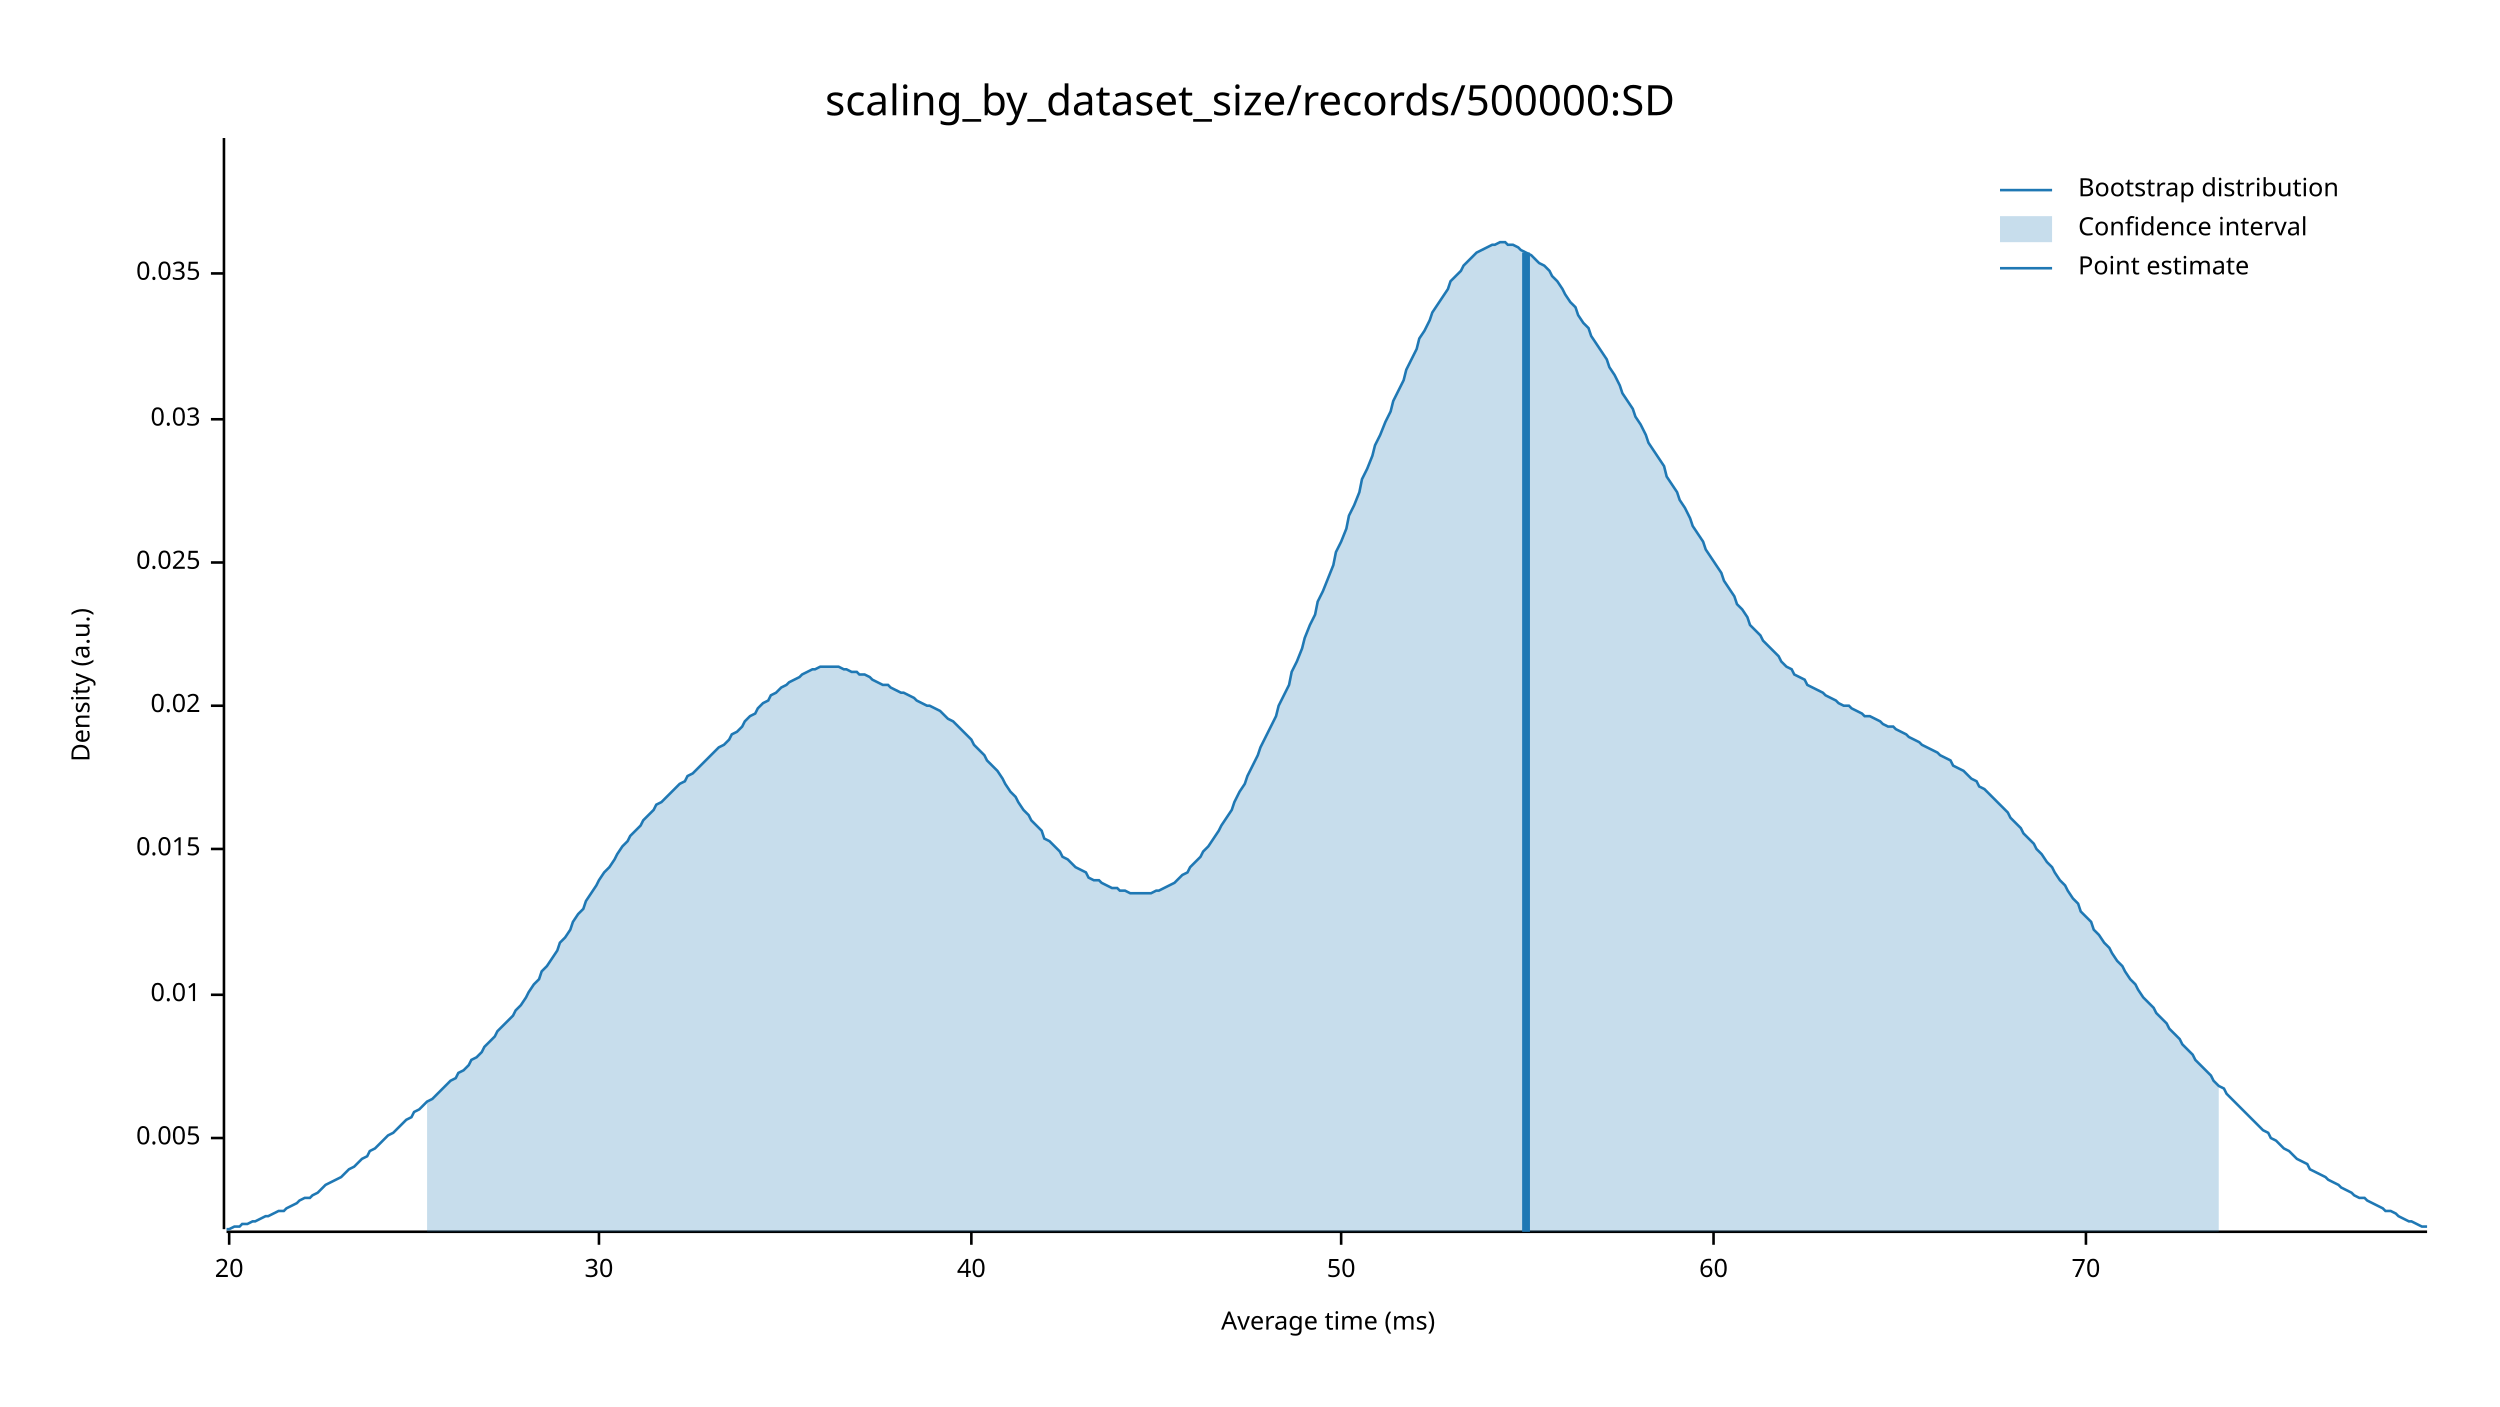
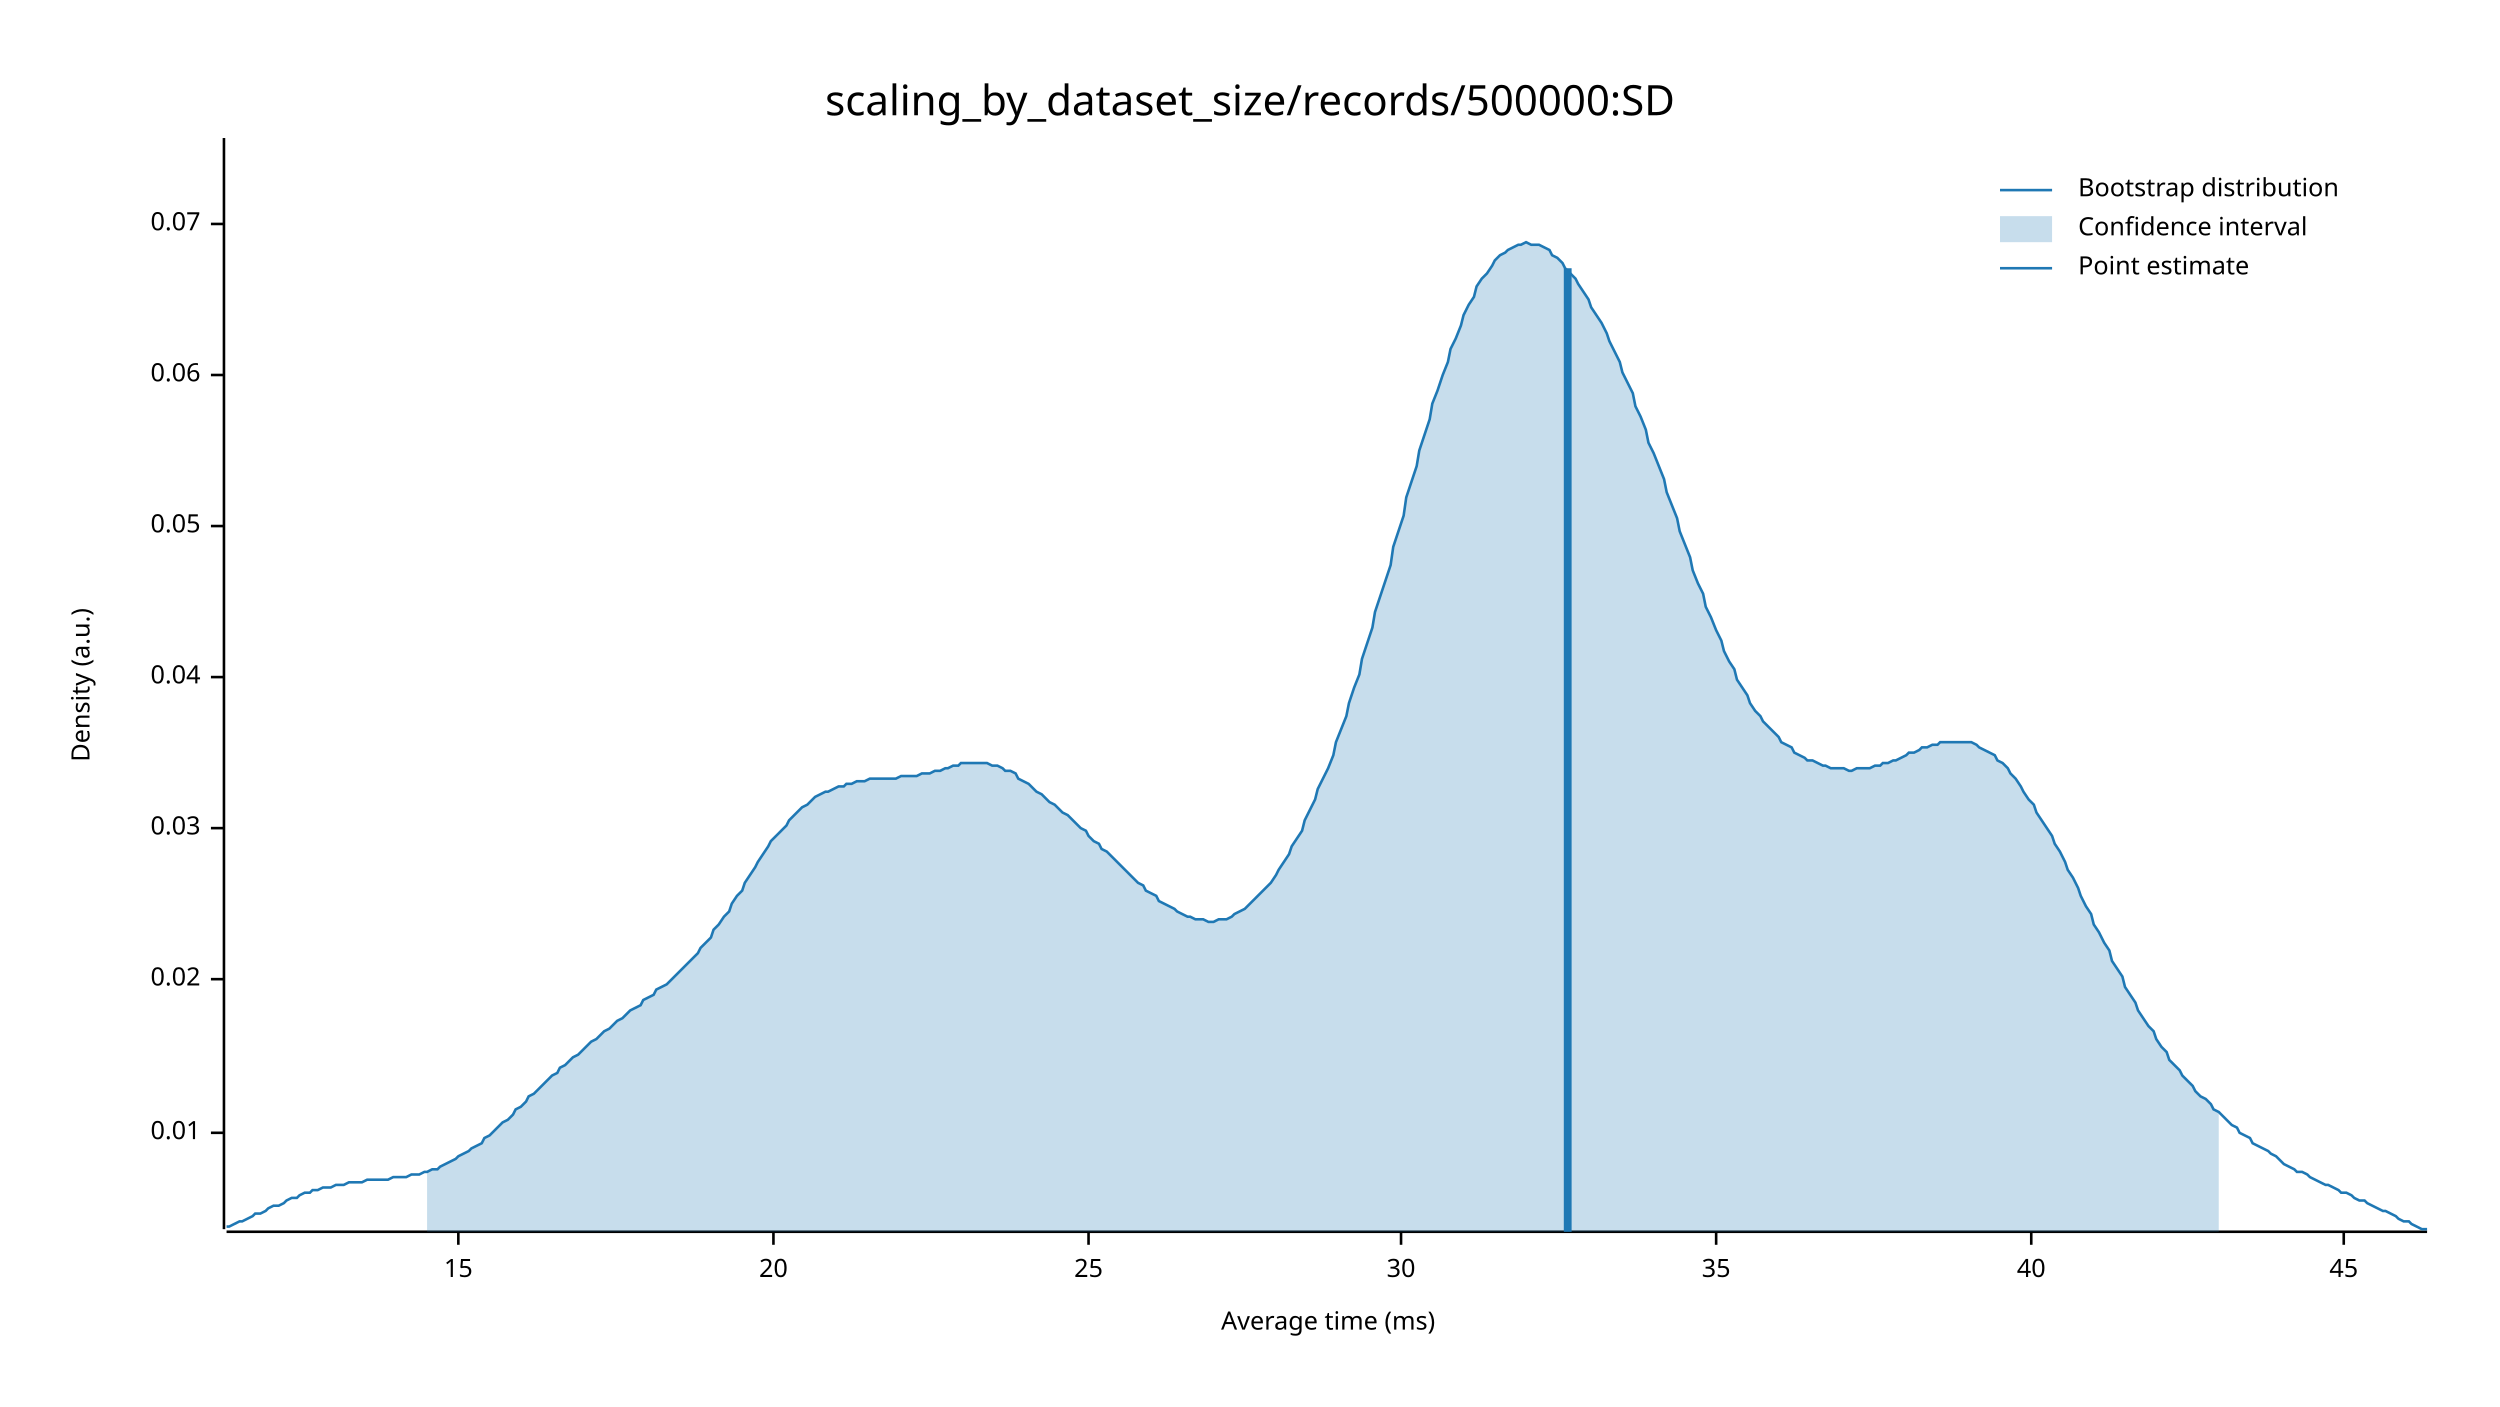
<svg xmlns="http://www.w3.org/2000/svg" width="960" height="540" viewBox="0 0 960 540">
  <text x="480" y="32" dy="0.76em" text-anchor="middle" font-family="sans-serif" font-size="16.129" opacity="1" fill="#000000">
scaling_by_dataset_size/records/500000:SD
</text>
  <text x="27" y="263" dy="0.76em" text-anchor="middle" font-family="sans-serif" font-size="9.677" opacity="1" fill="#000000" transform="rotate(270, 27, 263)">
Density (a.u.)
</text>
  <text x="510" y="513" dy="-0.5ex" text-anchor="middle" font-family="sans-serif" font-size="9.677" opacity="1" fill="#000000">
Average time (ms)
</text>
  <polyline fill="none" opacity="1" stroke="#000000" stroke-width="1" points="86,53 86,472 " />
-   <text x="77" y="437" dy="0.5ex" text-anchor="end" font-family="sans-serif" font-size="9.677" opacity="1" fill="#000000">
- 0.005
- </text>
-   <polyline fill="none" opacity="1" stroke="#000000" stroke-width="1" points="81,437 86,437 " />
-   <text x="77" y="382" dy="0.5ex" text-anchor="end" font-family="sans-serif" font-size="9.677" opacity="1" fill="#000000">
+   <text x="77" y="435" dy="0.5ex" text-anchor="end" font-family="sans-serif" font-size="9.677" opacity="1" fill="#000000">
0.01
</text>
-   <polyline fill="none" opacity="1" stroke="#000000" stroke-width="1" points="81,382 86,382 " />
-   <text x="77" y="326" dy="0.5ex" text-anchor="end" font-family="sans-serif" font-size="9.677" opacity="1" fill="#000000">
- 0.015
- </text>
-   <polyline fill="none" opacity="1" stroke="#000000" stroke-width="1" points="81,326 86,326 " />
-   <text x="77" y="271" dy="0.5ex" text-anchor="end" font-family="sans-serif" font-size="9.677" opacity="1" fill="#000000">
+   <polyline fill="none" opacity="1" stroke="#000000" stroke-width="1" points="81,435 86,435 " />
+   <text x="77" y="376" dy="0.5ex" text-anchor="end" font-family="sans-serif" font-size="9.677" opacity="1" fill="#000000">
0.02
</text>
-   <polyline fill="none" opacity="1" stroke="#000000" stroke-width="1" points="81,271 86,271 " />
-   <text x="77" y="216" dy="0.5ex" text-anchor="end" font-family="sans-serif" font-size="9.677" opacity="1" fill="#000000">
- 0.025
- </text>
-   <polyline fill="none" opacity="1" stroke="#000000" stroke-width="1" points="81,216 86,216 " />
-   <text x="77" y="161" dy="0.5ex" text-anchor="end" font-family="sans-serif" font-size="9.677" opacity="1" fill="#000000">
+   <polyline fill="none" opacity="1" stroke="#000000" stroke-width="1" points="81,376 86,376 " />
+   <text x="77" y="318" dy="0.5ex" text-anchor="end" font-family="sans-serif" font-size="9.677" opacity="1" fill="#000000">
0.03
</text>
-   <polyline fill="none" opacity="1" stroke="#000000" stroke-width="1" points="81,161 86,161 " />
-   <text x="77" y="105" dy="0.5ex" text-anchor="end" font-family="sans-serif" font-size="9.677" opacity="1" fill="#000000">
- 0.035
+   <polyline fill="none" opacity="1" stroke="#000000" stroke-width="1" points="81,318 86,318 " />
+   <text x="77" y="260" dy="0.5ex" text-anchor="end" font-family="sans-serif" font-size="9.677" opacity="1" fill="#000000">
+ 0.04
</text>
-   <polyline fill="none" opacity="1" stroke="#000000" stroke-width="1" points="81,105 86,105 " />
+   <polyline fill="none" opacity="1" stroke="#000000" stroke-width="1" points="81,260 86,260 " />
+   <text x="77" y="202" dy="0.5ex" text-anchor="end" font-family="sans-serif" font-size="9.677" opacity="1" fill="#000000">
+ 0.05
+ </text>
+   <polyline fill="none" opacity="1" stroke="#000000" stroke-width="1" points="81,202 86,202 " />
+   <text x="77" y="144" dy="0.5ex" text-anchor="end" font-family="sans-serif" font-size="9.677" opacity="1" fill="#000000">
+ 0.06
+ </text>
+   <polyline fill="none" opacity="1" stroke="#000000" stroke-width="1" points="81,144 86,144 " />
+   <text x="77" y="86" dy="0.5ex" text-anchor="end" font-family="sans-serif" font-size="9.677" opacity="1" fill="#000000">
+ 0.07
+ </text>
+   <polyline fill="none" opacity="1" stroke="#000000" stroke-width="1" points="81,86 86,86 " />
  <polyline fill="none" opacity="1" stroke="#000000" stroke-width="1" points="87,473 932,473 " />
-   <text x="88" y="483" dy="0.76em" text-anchor="middle" font-family="sans-serif" font-size="9.677" opacity="1" fill="#000000">
+   <text x="176" y="483" dy="0.76em" text-anchor="middle" font-family="sans-serif" font-size="9.677" opacity="1" fill="#000000">
+ 15
+ </text>
+   <polyline fill="none" opacity="1" stroke="#000000" stroke-width="1" points="176,473 176,478 " />
+   <text x="297" y="483" dy="0.76em" text-anchor="middle" font-family="sans-serif" font-size="9.677" opacity="1" fill="#000000">
20
</text>
-   <polyline fill="none" opacity="1" stroke="#000000" stroke-width="1" points="88,473 88,478 " />
-   <text x="230" y="483" dy="0.76em" text-anchor="middle" font-family="sans-serif" font-size="9.677" opacity="1" fill="#000000">
+   <polyline fill="none" opacity="1" stroke="#000000" stroke-width="1" points="297,473 297,478 " />
+   <text x="418" y="483" dy="0.76em" text-anchor="middle" font-family="sans-serif" font-size="9.677" opacity="1" fill="#000000">
+ 25
+ </text>
+   <polyline fill="none" opacity="1" stroke="#000000" stroke-width="1" points="418,473 418,478 " />
+   <text x="538" y="483" dy="0.76em" text-anchor="middle" font-family="sans-serif" font-size="9.677" opacity="1" fill="#000000">
30
</text>
-   <polyline fill="none" opacity="1" stroke="#000000" stroke-width="1" points="230,473 230,478 " />
-   <text x="373" y="483" dy="0.76em" text-anchor="middle" font-family="sans-serif" font-size="9.677" opacity="1" fill="#000000">
+   <polyline fill="none" opacity="1" stroke="#000000" stroke-width="1" points="538,473 538,478 " />
+   <text x="659" y="483" dy="0.76em" text-anchor="middle" font-family="sans-serif" font-size="9.677" opacity="1" fill="#000000">
+ 35
+ </text>
+   <polyline fill="none" opacity="1" stroke="#000000" stroke-width="1" points="659,473 659,478 " />
+   <text x="780" y="483" dy="0.76em" text-anchor="middle" font-family="sans-serif" font-size="9.677" opacity="1" fill="#000000">
40
</text>
-   <polyline fill="none" opacity="1" stroke="#000000" stroke-width="1" points="373,473 373,478 " />
-   <text x="515" y="483" dy="0.76em" text-anchor="middle" font-family="sans-serif" font-size="9.677" opacity="1" fill="#000000">
- 50
+   <polyline fill="none" opacity="1" stroke="#000000" stroke-width="1" points="780,473 780,478 " />
+   <text x="900" y="483" dy="0.76em" text-anchor="middle" font-family="sans-serif" font-size="9.677" opacity="1" fill="#000000">
+ 45
</text>
-   <polyline fill="none" opacity="1" stroke="#000000" stroke-width="1" points="515,473 515,478 " />
-   <text x="658" y="483" dy="0.76em" text-anchor="middle" font-family="sans-serif" font-size="9.677" opacity="1" fill="#000000">
- 60
- </text>
-   <polyline fill="none" opacity="1" stroke="#000000" stroke-width="1" points="658,473 658,478 " />
-   <text x="801" y="483" dy="0.76em" text-anchor="middle" font-family="sans-serif" font-size="9.677" opacity="1" fill="#000000">
- 70
- </text>
-   <polyline fill="none" opacity="1" stroke="#000000" stroke-width="1" points="801,473 801,478 " />
-   <polyline fill="none" opacity="1" stroke="#1F78B4" stroke-width="1" points="87,472 88,472 90,471 92,471 93,470 95,470 97,469 98,469 100,468 102,467 103,467 105,466 107,465 109,465 110,464 112,463 114,462 115,461 117,460 119,460 120,459 122,458 124,456 125,455 127,454 129,453 131,452 132,451 134,449 136,448 137,447 139,445 141,444 142,442 144,441 146,439 147,438 149,436 151,435 153,433 154,432 156,430 158,429 159,427 161,426 163,424 164,423 166,422 168,420 169,419 171,417 173,415 175,414 176,412 178,411 180,409 181,407 183,406 185,404 186,402 188,400 190,398 191,396 193,394 195,392 197,390 198,388 200,386 202,383 203,381 205,378 207,376 208,373 210,371 212,368 214,365 215,362 217,360 219,357 220,354 222,351 224,349 225,346 227,343 229,340 230,338 232,335 234,333 236,330 237,328 239,325 241,323 242,321 244,319 246,317 247,315 249,313 251,311 252,309 254,308 256,306 258,304 259,303 261,301 263,300 264,298 266,297 268,295 269,294 271,292 273,290 274,289 276,287 278,286 280,284 281,282 283,281 285,279 286,277 288,275 290,274 291,272 293,270 295,269 296,267 298,266 300,264 302,263 303,262 305,261 307,260 308,259 310,258 312,257 313,257 315,256 317,256 318,256 320,256 322,256 324,257 325,257 327,258 329,258 330,259 332,259 334,260 335,261 337,262 339,263 341,263 342,264 344,265 346,266 347,266 349,267 351,268 352,269 354,270 356,271 357,271 359,272 361,273 363,275 364,276 366,277 368,279 369,280 371,282 373,284 374,286 376,288 378,290 379,292 381,294 383,296 385,299 386,301 388,304 390,306 391,308 393,311 395,313 396,315 398,317 400,319 401,322 403,323 405,325 407,327 408,329 410,330 412,332 413,333 415,334 417,335 418,337 420,338 422,338 423,339 425,340 427,341 429,341 430,342 432,342 434,343 435,343 437,343 439,343 440,343 442,343 444,342 445,342 447,341 449,340 451,339 452,338 454,336 456,335 457,333 459,331 461,329 462,327 464,325 466,322 468,319 469,317 471,314 473,311 474,308 476,304 478,301 479,298 481,294 483,290 484,287 486,283 488,279 490,275 491,271 493,267 495,263 496,258 498,254 500,249 501,245 503,240 505,236 506,231 508,227 510,222 512,217 513,212 515,208 517,203 518,198 520,194 522,189 523,184 525,180 527,175 528,171 530,167 532,162 534,158 535,154 537,150 539,146 540,142 542,138 544,134 545,130 547,127 549,123 550,120 552,117 554,114 556,111 557,108 559,106 561,104 562,102 564,100 566,98 567,97 569,96 571,95 573,94 574,94 576,93 578,93 579,94 581,94 583,95 584,96 586,97 588,98 589,99 591,101 593,102 595,104 596,106 598,108 600,111 601,113 603,116 605,118 606,121 608,124 610,126 611,129 613,132 615,135 617,138 618,141 620,144 622,148 623,151 625,154 627,157 628,160 630,163 632,167 633,170 635,173 637,176 639,179 640,183 642,186 644,189 645,192 647,195 649,199 650,202 652,205 654,208 655,211 657,214 659,217 661,220 662,223 664,226 666,229 667,232 669,234 671,237 672,240 674,242 676,244 677,246 679,248 681,250 683,252 684,254 686,256 688,257 689,259 691,260 693,261 694,263 696,264 698,265 700,266 701,267 703,268 705,269 706,270 708,271 710,271 711,272 713,273 715,274 716,275 718,275 720,276 722,277 723,278 725,279 727,279 728,280 730,281 732,282 733,283 735,284 737,285 738,286 740,287 742,288 744,289 745,290 747,291 749,292 750,294 752,295 754,296 755,297 757,299 759,300 760,302 762,303 764,305 766,307 767,308 769,310 771,312 772,314 774,316 776,318 777,320 779,322 781,324 782,326 784,328 786,331 788,333 789,335 791,338 793,340 794,342 796,345 798,347 799,350 801,352 803,354 804,357 806,359 808,362 810,364 811,366 813,369 815,371 816,373 818,376 820,378 821,380 823,383 825,385 827,387 828,389 830,391 832,393 833,395 835,397 837,399 838,401 840,403 842,405 843,407 845,409 847,411 849,413 850,415 852,417 854,418 855,420 857,422 859,424 860,425 862,427 864,429 865,430 867,432 869,434 871,435 872,437 874,438 876,440 877,441 879,442 881,444 882,445 884,446 886,447 887,449 889,450 891,451 893,452 894,453 896,454 898,455 899,456 901,457 903,458 904,459 906,460 908,460 909,461 911,462 913,463 915,464 916,465 918,465 920,466 921,467 923,468 925,469 926,469 928,470 930,471 932,471 " />
-   <polygon opacity="0.25" fill="#1F78B4" points="164,423 166,422 168,420 169,419 171,417 173,415 175,414 176,412 178,411 180,409 181,407 183,406 185,404 186,402 188,400 190,398 191,396 193,394 195,392 197,390 198,388 200,386 202,383 203,381 205,378 207,376 208,373 210,371 212,368 214,365 215,362 217,360 219,357 220,354 222,351 224,349 225,346 227,343 229,340 230,338 232,335 234,333 236,330 237,328 239,325 241,323 242,321 244,319 246,317 247,315 249,313 251,311 252,309 254,308 256,306 258,304 259,303 261,301 263,300 264,298 266,297 268,295 269,294 271,292 273,290 274,289 276,287 278,286 280,284 281,282 283,281 285,279 286,277 288,275 290,274 291,272 293,270 295,269 296,267 298,266 300,264 302,263 303,262 305,261 307,260 308,259 310,258 312,257 313,257 315,256 317,256 318,256 320,256 322,256 324,257 325,257 327,258 329,258 330,259 332,259 334,260 335,261 337,262 339,263 341,263 342,264 344,265 346,266 347,266 349,267 351,268 352,269 354,270 356,271 357,271 359,272 361,273 363,275 364,276 366,277 368,279 369,280 371,282 373,284 374,286 376,288 378,290 379,292 381,294 383,296 385,299 386,301 388,304 390,306 391,308 393,311 395,313 396,315 398,317 400,319 401,322 403,323 405,325 407,327 408,329 410,330 412,332 413,333 415,334 417,335 418,337 420,338 422,338 423,339 425,340 427,341 429,341 430,342 432,342 434,343 435,343 437,343 439,343 440,343 442,343 444,342 445,342 447,341 449,340 451,339 452,338 454,336 456,335 457,333 459,331 461,329 462,327 464,325 466,322 468,319 469,317 471,314 473,311 474,308 476,304 478,301 479,298 481,294 483,290 484,287 486,283 488,279 490,275 491,271 493,267 495,263 496,258 498,254 500,249 501,245 503,240 505,236 506,231 508,227 510,222 512,217 513,212 515,208 517,203 518,198 520,194 522,189 523,184 525,180 527,175 528,171 530,167 532,162 534,158 535,154 537,150 539,146 540,142 542,138 544,134 545,130 547,127 549,123 550,120 552,117 554,114 556,111 557,108 559,106 561,104 562,102 564,100 566,98 567,97 569,96 571,95 573,94 574,94 576,93 578,93 579,94 581,94 583,95 584,96 586,97 588,98 589,99 591,101 593,102 595,104 596,106 598,108 600,111 601,113 603,116 605,118 606,121 608,124 610,126 611,129 613,132 615,135 617,138 618,141 620,144 622,148 623,151 625,154 627,157 628,160 630,163 632,167 633,170 635,173 637,176 639,179 640,183 642,186 644,189 645,192 647,195 649,199 650,202 652,205 654,208 655,211 657,214 659,217 661,220 662,223 664,226 666,229 667,232 669,234 671,237 672,240 674,242 676,244 677,246 679,248 681,250 683,252 684,254 686,256 688,257 689,259 691,260 693,261 694,263 696,264 698,265 700,266 701,267 703,268 705,269 706,270 708,271 710,271 711,272 713,273 715,274 716,275 718,275 720,276 722,277 723,278 725,279 727,279 728,280 730,281 732,282 733,283 735,284 737,285 738,286 740,287 742,288 744,289 745,290 747,291 749,292 750,294 752,295 754,296 755,297 757,299 759,300 760,302 762,303 764,305 766,307 767,308 769,310 771,312 772,314 774,316 776,318 777,320 779,322 781,324 782,326 784,328 786,331 788,333 789,335 791,338 793,340 794,342 796,345 798,347 799,350 801,352 803,354 804,357 806,359 808,362 810,364 811,366 813,369 815,371 816,373 818,376 820,378 821,380 823,383 825,385 827,387 828,389 830,391 832,393 833,395 835,397 837,399 838,401 840,403 842,405 843,407 845,409 847,411 849,413 850,415 852,417 852,473 164,473 " />
-   <polyline fill="none" opacity="1" stroke="#1F78B4" stroke-width="3" points="586,473 586,97 " />
+   <polyline fill="none" opacity="1" stroke="#000000" stroke-width="1" points="900,473 900,478 " />
+   <polyline fill="none" opacity="1" stroke="#1F78B4" stroke-width="1" points="87,471 88,471 90,470 92,469 93,469 95,468 97,467 98,466 100,466 102,465 103,464 105,463 107,463 109,462 110,461 112,460 114,460 115,459 117,458 119,458 120,457 122,457 124,456 125,456 127,456 129,455 131,455 132,455 134,454 136,454 137,454 139,454 141,453 142,453 144,453 146,453 147,453 149,453 151,452 153,452 154,452 156,452 158,451 159,451 161,451 163,450 164,450 166,449 168,449 169,448 171,447 173,446 175,445 176,444 178,443 180,442 181,441 183,440 185,439 186,437 188,436 190,434 191,433 193,431 195,430 197,428 198,426 200,425 202,423 203,421 205,420 207,418 208,417 210,415 212,413 214,412 215,410 217,409 219,407 220,406 222,405 224,403 225,402 227,400 229,399 230,398 232,396 234,395 236,393 237,392 239,391 241,389 242,388 244,387 246,386 247,384 249,383 251,382 252,380 254,379 256,378 258,376 259,375 261,373 263,371 264,370 266,368 268,366 269,364 271,362 273,360 274,357 276,355 278,352 280,350 281,347 283,344 285,342 286,339 288,336 290,333 291,331 293,328 295,325 296,323 298,321 300,319 302,317 303,315 305,313 307,311 308,310 310,309 312,307 313,306 315,305 317,304 318,304 320,303 322,302 324,302 325,301 327,301 329,300 330,300 332,300 334,299 335,299 337,299 339,299 341,299 342,299 344,299 346,298 347,298 349,298 351,298 352,298 354,297 356,297 357,297 359,296 361,296 363,295 364,295 366,294 368,294 369,293 371,293 373,293 374,293 376,293 378,293 379,293 381,294 383,294 385,295 386,296 388,296 390,297 391,299 393,300 395,301 396,302 398,304 400,305 401,306 403,308 405,309 407,311 408,312 410,313 412,315 413,316 415,318 417,319 418,321 420,323 422,324 423,326 425,327 427,329 429,331 430,332 432,334 434,336 435,337 437,339 439,340 440,342 442,343 444,344 445,346 447,347 449,348 451,349 452,350 454,351 456,352 457,352 459,353 461,353 462,353 464,354 466,354 468,353 469,353 471,353 473,352 474,351 476,350 478,349 479,348 481,346 483,344 484,343 486,341 488,339 490,336 491,334 493,331 495,328 496,325 498,322 500,319 501,315 503,311 505,307 506,303 508,299 510,295 512,290 513,285 515,280 517,275 518,270 520,264 522,259 523,253 525,247 527,241 528,235 530,229 532,223 534,217 535,210 537,204 539,198 540,191 542,185 544,179 545,173 547,167 549,161 550,155 552,150 554,144 556,139 557,134 559,130 561,125 562,121 564,117 566,114 567,110 569,107 571,105 573,102 574,100 576,98 578,97 579,96 581,95 583,94 584,94 586,93 588,94 589,94 591,94 593,95 595,96 596,98 598,99 600,101 601,103 603,105 605,107 606,109 608,112 610,115 611,118 613,121 615,124 617,128 618,131 620,135 622,139 623,143 625,147 627,151 628,156 630,160 632,165 633,170 635,174 637,179 639,184 640,189 642,194 644,199 645,204 647,209 649,214 650,219 652,224 654,228 655,233 657,237 659,242 661,246 662,250 664,254 666,257 667,261 669,264 671,267 672,270 674,273 676,275 677,277 679,279 681,281 683,283 684,285 686,286 688,287 689,289 691,290 693,291 694,292 696,292 698,293 700,294 701,294 703,295 705,295 706,295 708,295 710,296 711,296 713,295 715,295 716,295 718,295 720,294 722,294 723,293 725,293 727,292 728,292 730,291 732,290 733,289 735,289 737,288 738,287 740,287 742,286 744,286 745,285 747,285 749,285 750,285 752,285 754,285 755,285 757,285 759,286 760,287 762,288 764,289 766,290 767,292 769,293 771,295 772,297 774,299 776,302 777,304 779,307 781,309 782,312 784,315 786,318 788,321 789,324 791,327 793,331 794,334 796,337 798,341 799,344 801,348 803,351 804,355 806,358 808,362 810,365 811,369 813,372 815,375 816,379 818,382 820,385 821,388 823,391 825,394 827,396 828,399 830,402 832,404 833,407 835,409 837,411 838,413 840,415 842,417 843,419 845,421 847,422 849,424 850,426 852,427 854,429 855,430 857,432 859,433 860,435 862,436 864,437 865,439 867,440 869,441 871,442 872,443 874,444 876,446 877,447 879,448 881,449 882,450 884,450 886,451 887,452 889,453 891,454 893,455 894,455 896,456 898,457 899,458 901,458 903,459 904,460 906,461 908,461 909,462 911,463 913,464 915,465 916,465 918,466 920,467 921,468 923,469 925,469 926,470 928,471 930,472 932,472 " />
+   <polygon opacity="0.25" fill="#1F78B4" points="164,450 166,449 168,449 169,448 171,447 173,446 175,445 176,444 178,443 180,442 181,441 183,440 185,439 186,437 188,436 190,434 191,433 193,431 195,430 197,428 198,426 200,425 202,423 203,421 205,420 207,418 208,417 210,415 212,413 214,412 215,410 217,409 219,407 220,406 222,405 224,403 225,402 227,400 229,399 230,398 232,396 234,395 236,393 237,392 239,391 241,389 242,388 244,387 246,386 247,384 249,383 251,382 252,380 254,379 256,378 258,376 259,375 261,373 263,371 264,370 266,368 268,366 269,364 271,362 273,360 274,357 276,355 278,352 280,350 281,347 283,344 285,342 286,339 288,336 290,333 291,331 293,328 295,325 296,323 298,321 300,319 302,317 303,315 305,313 307,311 308,310 310,309 312,307 313,306 315,305 317,304 318,304 320,303 322,302 324,302 325,301 327,301 329,300 330,300 332,300 334,299 335,299 337,299 339,299 341,299 342,299 344,299 346,298 347,298 349,298 351,298 352,298 354,297 356,297 357,297 359,296 361,296 363,295 364,295 366,294 368,294 369,293 371,293 373,293 374,293 376,293 378,293 379,293 381,294 383,294 385,295 386,296 388,296 390,297 391,299 393,300 395,301 396,302 398,304 400,305 401,306 403,308 405,309 407,311 408,312 410,313 412,315 413,316 415,318 417,319 418,321 420,323 422,324 423,326 425,327 427,329 429,331 430,332 432,334 434,336 435,337 437,339 439,340 440,342 442,343 444,344 445,346 447,347 449,348 451,349 452,350 454,351 456,352 457,352 459,353 461,353 462,353 464,354 466,354 468,353 469,353 471,353 473,352 474,351 476,350 478,349 479,348 481,346 483,344 484,343 486,341 488,339 490,336 491,334 493,331 495,328 496,325 498,322 500,319 501,315 503,311 505,307 506,303 508,299 510,295 512,290 513,285 515,280 517,275 518,270 520,264 522,259 523,253 525,247 527,241 528,235 530,229 532,223 534,217 535,210 537,204 539,198 540,191 542,185 544,179 545,173 547,167 549,161 550,155 552,150 554,144 556,139 557,134 559,130 561,125 562,121 564,117 566,114 567,110 569,107 571,105 573,102 574,100 576,98 578,97 579,96 581,95 583,94 584,94 586,93 588,94 589,94 591,94 593,95 595,96 596,98 598,99 600,101 601,103 603,105 605,107 606,109 608,112 610,115 611,118 613,121 615,124 617,128 618,131 620,135 622,139 623,143 625,147 627,151 628,156 630,160 632,165 633,170 635,174 637,179 639,184 640,189 642,194 644,199 645,204 647,209 649,214 650,219 652,224 654,228 655,233 657,237 659,242 661,246 662,250 664,254 666,257 667,261 669,264 671,267 672,270 674,273 676,275 677,277 679,279 681,281 683,283 684,285 686,286 688,287 689,289 691,290 693,291 694,292 696,292 698,293 700,294 701,294 703,295 705,295 706,295 708,295 710,296 711,296 713,295 715,295 716,295 718,295 720,294 722,294 723,293 725,293 727,292 728,292 730,291 732,290 733,289 735,289 737,288 738,287 740,287 742,286 744,286 745,285 747,285 749,285 750,285 752,285 754,285 755,285 757,285 759,286 760,287 762,288 764,289 766,290 767,292 769,293 771,295 772,297 774,299 776,302 777,304 779,307 781,309 782,312 784,315 786,318 788,321 789,324 791,327 793,331 794,334 796,337 798,341 799,344 801,348 803,351 804,355 806,358 808,362 810,365 811,369 813,372 815,375 816,379 818,382 820,385 821,388 823,391 825,394 827,396 828,399 830,402 832,404 833,407 835,409 837,411 838,413 840,415 842,417 843,419 845,421 847,422 849,424 850,426 852,427 852,473 164,473 " />
+   <polyline fill="none" opacity="1" stroke="#1F78B4" stroke-width="3" points="602,473 602,103 " />
  <text x="798" y="68" dy="0.76em" text-anchor="start" font-family="sans-serif" font-size="9.677" opacity="1" fill="#000000">
Bootstrap distribution
</text>
  <text x="798" y="83" dy="0.76em" text-anchor="start" font-family="sans-serif" font-size="9.677" opacity="1" fill="#000000">
Confidence interval
</text>
  <text x="798" y="98" dy="0.76em" text-anchor="start" font-family="sans-serif" font-size="9.677" opacity="1" fill="#000000">
Point estimate
</text>
  <polyline fill="none" opacity="1" stroke="#1F78B4" stroke-width="1" points="768,73 788,73 " />
  <rect x="768" y="83" width="20" height="10" opacity="0.25" fill="#1F78B4" stroke="none" />
  <polyline fill="none" opacity="1" stroke="#1F78B4" stroke-width="1" points="768,103 788,103 " />
</svg>
